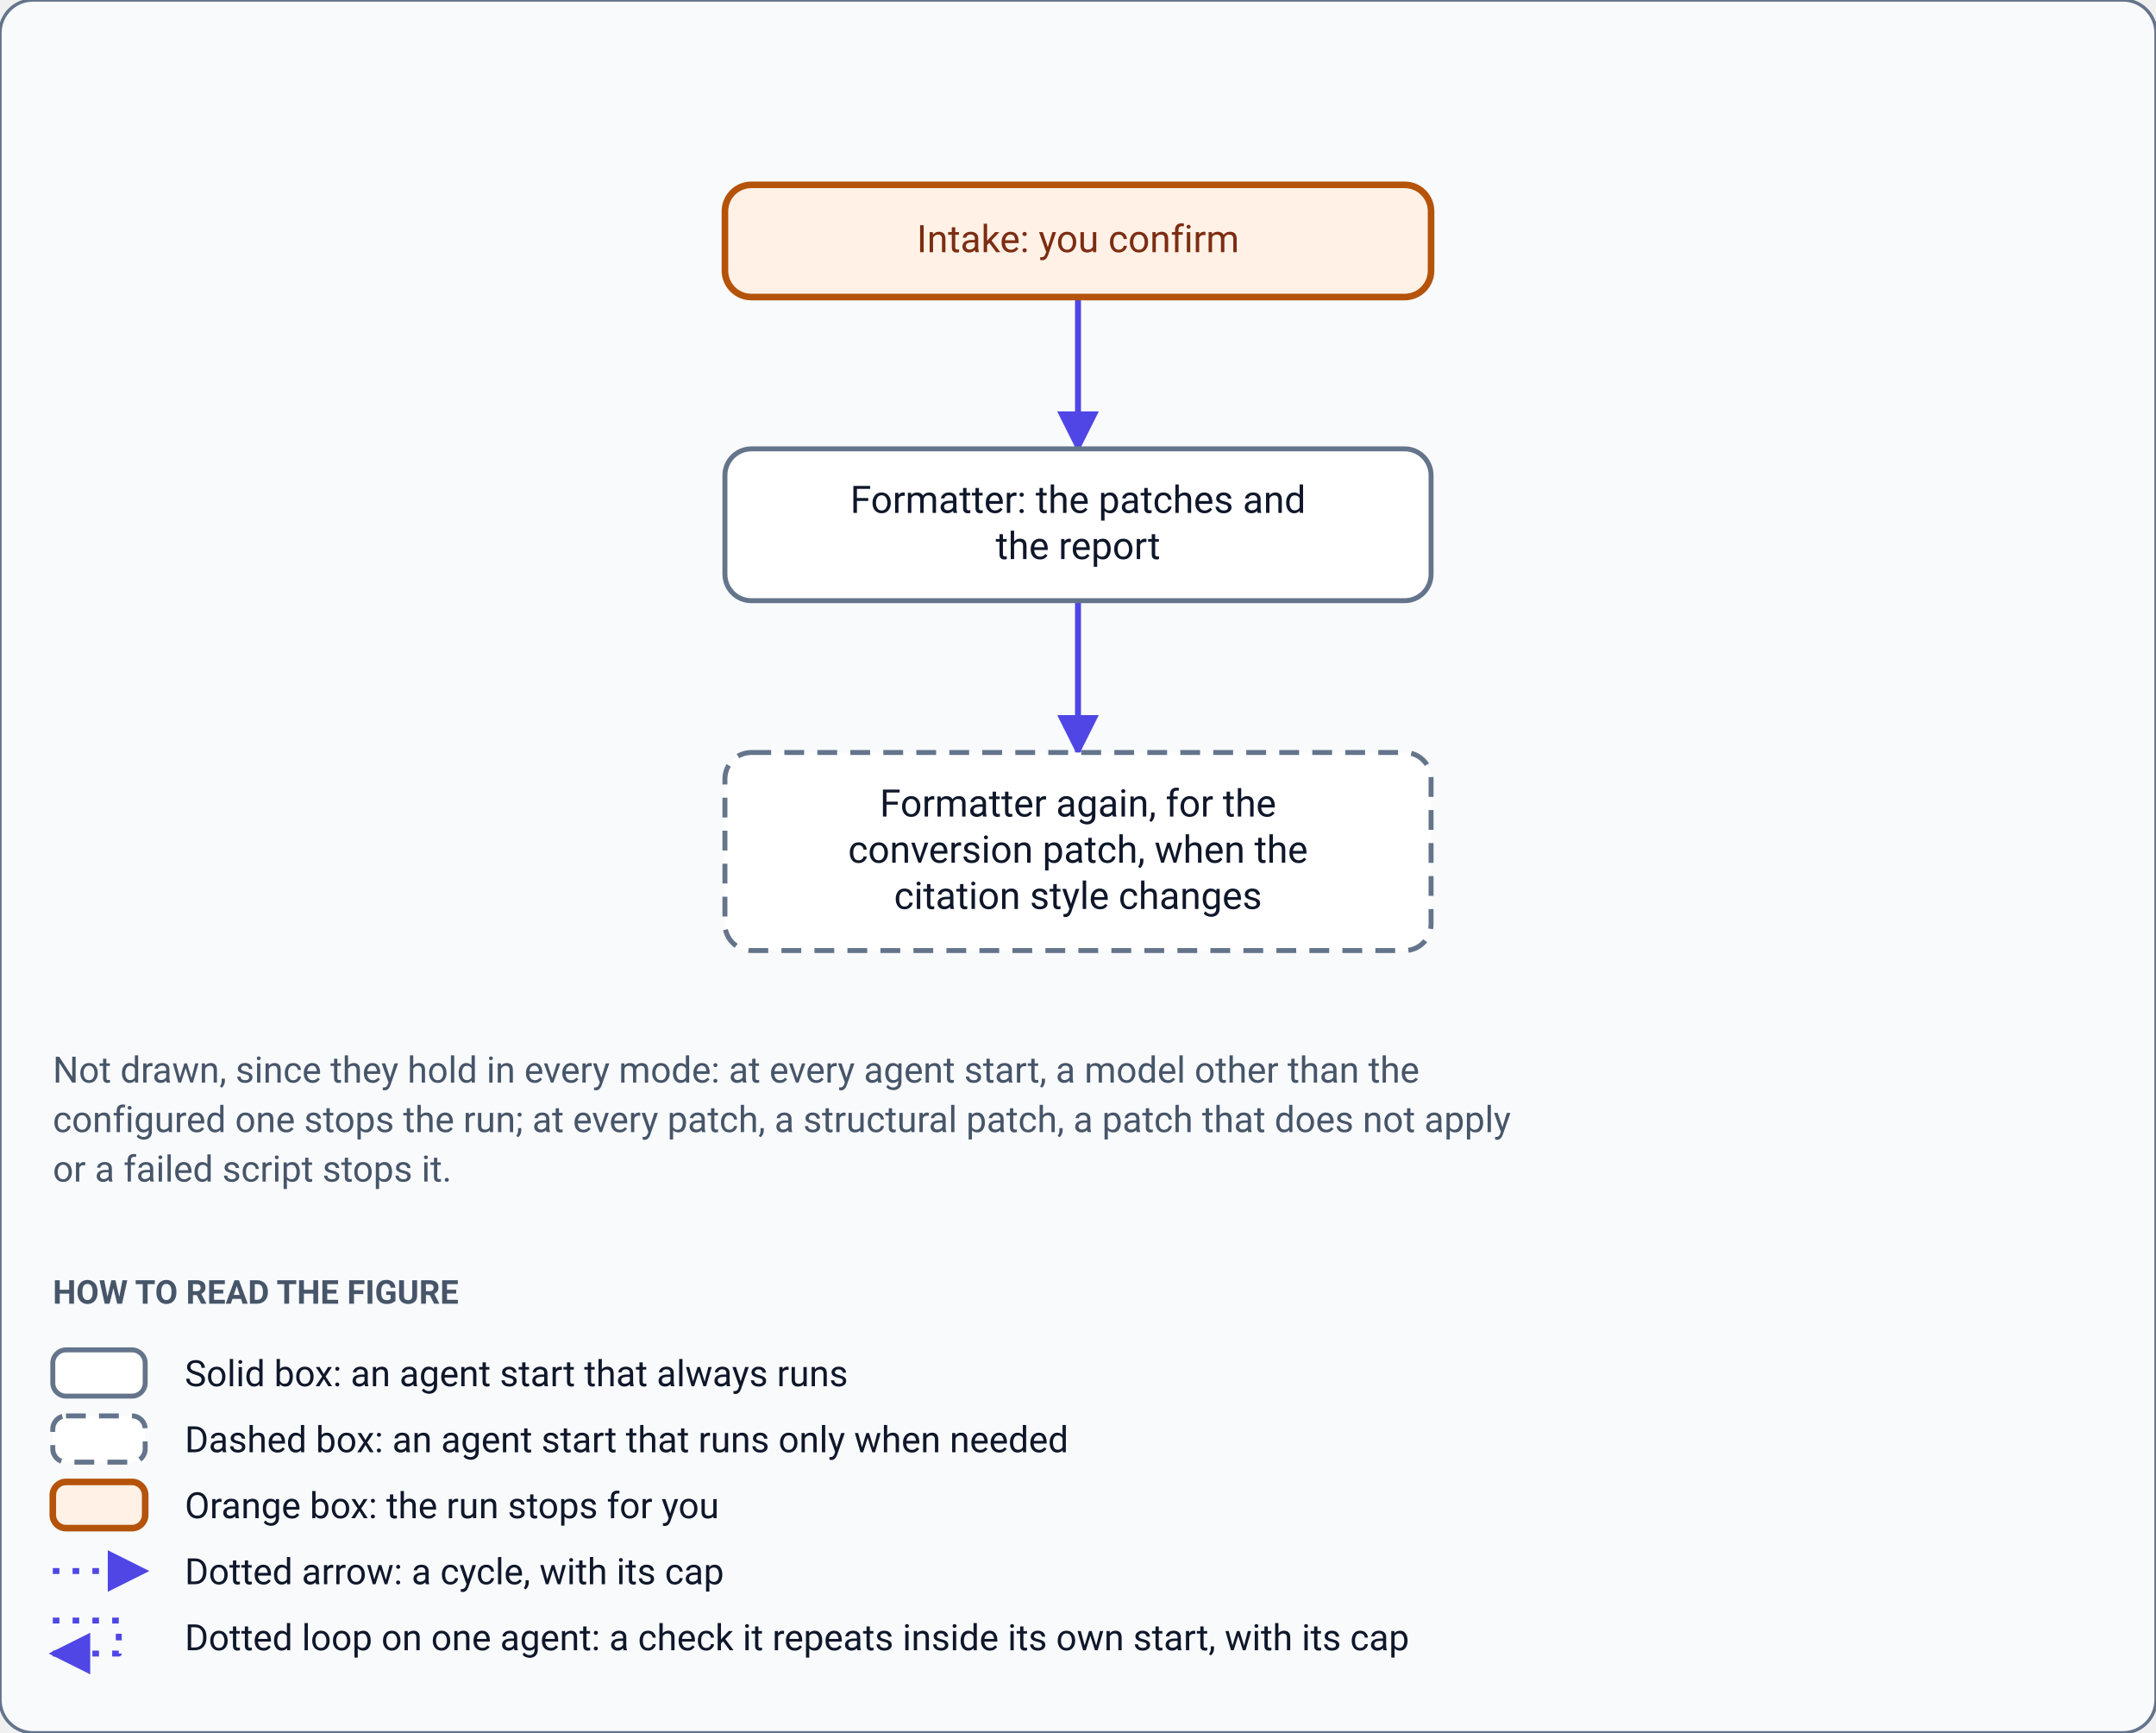
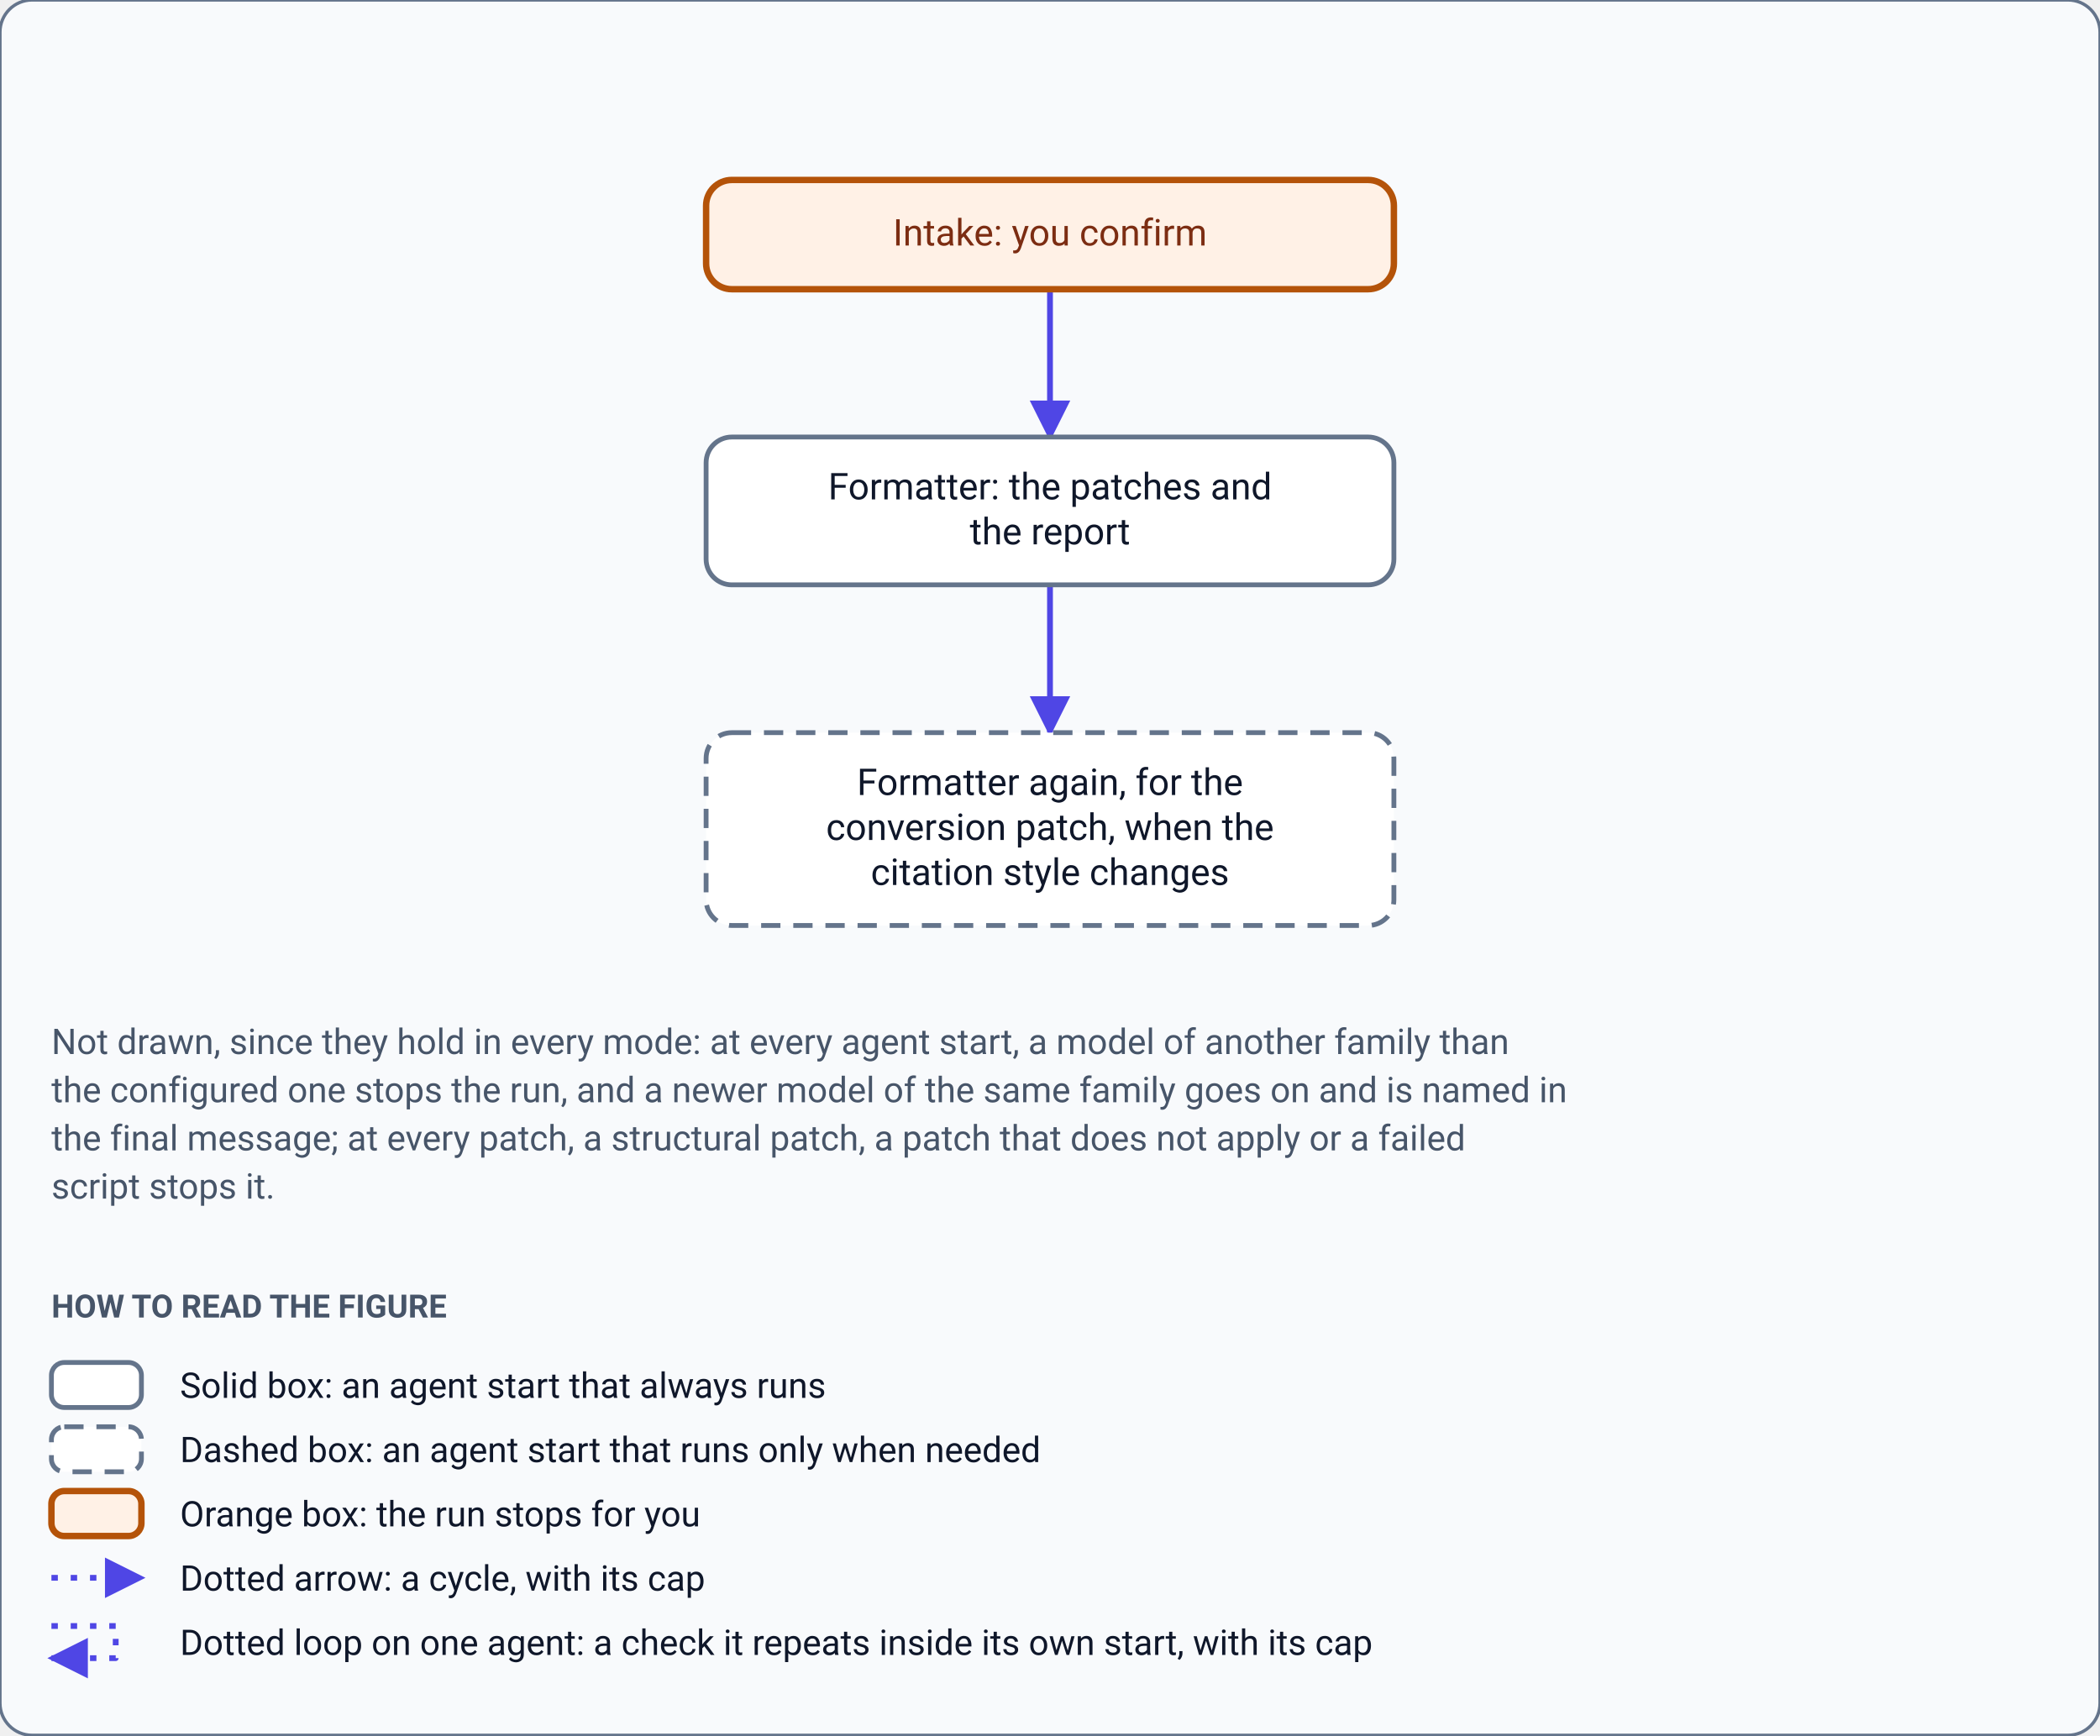
- <svg xmlns="http://www.w3.org/2000/svg" viewBox="0 0 653.4 525" width="653.4" height="525" role="img" aria-label="The format-convert mode of the paper skill. Boxes: Intake: you confirm (stop); Formatter: the patches and the report (agent); Formatter again, for the conversion patch, when the citation style changes (agent, only when needed).">
+ <svg xmlns="http://www.w3.org/2000/svg" viewBox="0 0 653.4 540" width="653.4" height="540" role="img" aria-label="The format-convert mode of the paper skill. Boxes: Intake: you confirm (stop); Formatter: the patches and the report (agent); Formatter again, for the conversion patch, when the citation style changes (agent, only when needed).">
  <defs>
    <marker id="arrow" viewBox="0 0 10 10" refX="9" refY="5" markerWidth="7" markerHeight="7" orient="auto">
      <path d="M0,0 L10,5 L0,10 z" fill="#4f46e5" />
    </marker>
  </defs>
-   <rect x="0" y="0" width="653.4" height="525" rx="10" fill="#f8fafc" stroke="#64748b" />
+   <rect x="0" y="0" width="653.4" height="540" rx="10" fill="#f8fafc" stroke="#64748b" />
  <path d="M326.7,90 L326.7,136" fill="none" stroke="#4f46e5" stroke-width="1.8" marker-end="url(#arrow)" stroke-linejoin="round" />
  <path d="M326.7,182 L326.7,228" fill="none" stroke="#4f46e5" stroke-width="1.8" marker-end="url(#arrow)" stroke-linejoin="round" />
  <rect x="219.7" y="56" width="214" height="34" rx="8" fill="#fff1e6" stroke="#b45309" stroke-width="2" />
  <text x="326.7" y="76.4" font-family="ui-sans-serif, -apple-system, 'Segoe UI', Roboto, Helvetica, Arial, sans-serif" font-size="11.5" fill="#7c2d12" font-weight="400" text-anchor="middle">Intake: you confirm</text>
  <rect x="219.7" y="136" width="214" height="46" rx="8" fill="#ffffff" stroke="#64748b" stroke-width="1.5" />
  <text x="326.7" y="155.4" font-family="ui-sans-serif, -apple-system, 'Segoe UI', Roboto, Helvetica, Arial, sans-serif" font-size="11.5" fill="#0f172a" font-weight="400" text-anchor="middle">Formatter: the patches and</text>
  <text x="326.7" y="169.4" font-family="ui-sans-serif, -apple-system, 'Segoe UI', Roboto, Helvetica, Arial, sans-serif" font-size="11.5" fill="#0f172a" font-weight="400" text-anchor="middle">the report</text>
  <rect x="219.7" y="228" width="214" height="60" rx="8" fill="#ffffff" stroke="#64748b" stroke-width="1.5" stroke-dasharray="6 4" />
  <text x="326.7" y="247.4" font-family="ui-sans-serif, -apple-system, 'Segoe UI', Roboto, Helvetica, Arial, sans-serif" font-size="11.5" fill="#0f172a" font-weight="400" text-anchor="middle">Formatter again, for the</text>
  <text x="326.7" y="261.4" font-family="ui-sans-serif, -apple-system, 'Segoe UI', Roboto, Helvetica, Arial, sans-serif" font-size="11.5" fill="#0f172a" font-weight="400" text-anchor="middle">conversion patch, when the</text>
  <text x="326.7" y="275.4" font-family="ui-sans-serif, -apple-system, 'Segoe UI', Roboto, Helvetica, Arial, sans-serif" font-size="11.5" fill="#0f172a" font-weight="400" text-anchor="middle">citation style changes</text>
-   <text x="16" y="328" font-family="ui-sans-serif, -apple-system, 'Segoe UI', Roboto, Helvetica, Arial, sans-serif" font-size="11" fill="#475569" font-weight="400" text-anchor="start">Not drawn, since they hold in every mode: at every agent start, a model other than the</text>
-   <text x="16" y="343" font-family="ui-sans-serif, -apple-system, 'Segoe UI', Roboto, Helvetica, Arial, sans-serif" font-size="11" fill="#475569" font-weight="400" text-anchor="start">configured one stops the run; at every patch, a structural patch, a patch that does not apply</text>
-   <text x="16" y="358" font-family="ui-sans-serif, -apple-system, 'Segoe UI', Roboto, Helvetica, Arial, sans-serif" font-size="11" fill="#475569" font-weight="400" text-anchor="start">or a failed script stops it.</text>
-   <text x="16" y="395" font-family="ui-sans-serif, -apple-system, 'Segoe UI', Roboto, Helvetica, Arial, sans-serif" font-size="10" fill="#475569" font-weight="700" text-anchor="start">HOW TO READ THE FIGURE</text>
-   <rect x="16" y="409" width="28" height="14" rx="4" fill="#ffffff" stroke="#64748b" stroke-width="1.5" />
-   <text x="56" y="420" font-family="ui-sans-serif, -apple-system, 'Segoe UI', Roboto, Helvetica, Arial, sans-serif" font-size="11" fill="#0f172a" font-weight="400" text-anchor="start">Solid box: an agent start that always runs</text>
-   <rect x="16" y="429" width="28" height="14" rx="4" fill="#ffffff" stroke="#64748b" stroke-width="1.5" stroke-dasharray="6 4" />
-   <text x="56" y="440" font-family="ui-sans-serif, -apple-system, 'Segoe UI', Roboto, Helvetica, Arial, sans-serif" font-size="11" fill="#0f172a" font-weight="400" text-anchor="start">Dashed box: an agent start that runs only when needed</text>
-   <rect x="16" y="449" width="28" height="14" rx="4" fill="#fff1e6" stroke="#b45309" stroke-width="2" />
-   <text x="56" y="460" font-family="ui-sans-serif, -apple-system, 'Segoe UI', Roboto, Helvetica, Arial, sans-serif" font-size="11" fill="#0f172a" font-weight="400" text-anchor="start">Orange box: the run stops for you</text>
-   <path d="M16,476 L44,476" fill="none" stroke="#4f46e5" stroke-width="1.8" stroke-dasharray="2 4" marker-end="url(#arrow)" stroke-linejoin="round" />
-   <text x="56" y="480" font-family="ui-sans-serif, -apple-system, 'Segoe UI', Roboto, Helvetica, Arial, sans-serif" font-size="11" fill="#0f172a" font-weight="400" text-anchor="start">Dotted arrow: a cycle, with its cap</text>
-   <path d="M16,491 L36,491 L36,501 L16,501" fill="none" stroke="#4f46e5" stroke-width="1.8" stroke-dasharray="2 4" marker-end="url(#arrow)" stroke-linejoin="round" />
-   <text x="56" y="500" font-family="ui-sans-serif, -apple-system, 'Segoe UI', Roboto, Helvetica, Arial, sans-serif" font-size="11" fill="#0f172a" font-weight="400" text-anchor="start">Dotted loop on one agent: a check it repeats inside its own start, with its cap</text>
+   <text x="16" y="328" font-family="ui-sans-serif, -apple-system, 'Segoe UI', Roboto, Helvetica, Arial, sans-serif" font-size="11" fill="#475569" font-weight="400" text-anchor="start">Not drawn, since they hold in every mode: at every agent start, a model of another family than</text>
+   <text x="16" y="343" font-family="ui-sans-serif, -apple-system, 'Segoe UI', Roboto, Helvetica, Arial, sans-serif" font-size="11" fill="#475569" font-weight="400" text-anchor="start">the configured one stops the run, and a newer model of the same family goes on and is named in</text>
+   <text x="16" y="358" font-family="ui-sans-serif, -apple-system, 'Segoe UI', Roboto, Helvetica, Arial, sans-serif" font-size="11" fill="#475569" font-weight="400" text-anchor="start">the final message; at every patch, a structural patch, a patch that does not apply or a failed</text>
+   <text x="16" y="373" font-family="ui-sans-serif, -apple-system, 'Segoe UI', Roboto, Helvetica, Arial, sans-serif" font-size="11" fill="#475569" font-weight="400" text-anchor="start">script stops it.</text>
+   <text x="16" y="410" font-family="ui-sans-serif, -apple-system, 'Segoe UI', Roboto, Helvetica, Arial, sans-serif" font-size="10" fill="#475569" font-weight="700" text-anchor="start">HOW TO READ THE FIGURE</text>
+   <rect x="16" y="424" width="28" height="14" rx="4" fill="#ffffff" stroke="#64748b" stroke-width="1.5" />
+   <text x="56" y="435" font-family="ui-sans-serif, -apple-system, 'Segoe UI', Roboto, Helvetica, Arial, sans-serif" font-size="11" fill="#0f172a" font-weight="400" text-anchor="start">Solid box: an agent start that always runs</text>
+   <rect x="16" y="444" width="28" height="14" rx="4" fill="#ffffff" stroke="#64748b" stroke-width="1.5" stroke-dasharray="6 4" />
+   <text x="56" y="455" font-family="ui-sans-serif, -apple-system, 'Segoe UI', Roboto, Helvetica, Arial, sans-serif" font-size="11" fill="#0f172a" font-weight="400" text-anchor="start">Dashed box: an agent start that runs only when needed</text>
+   <rect x="16" y="464" width="28" height="14" rx="4" fill="#fff1e6" stroke="#b45309" stroke-width="2" />
+   <text x="56" y="475" font-family="ui-sans-serif, -apple-system, 'Segoe UI', Roboto, Helvetica, Arial, sans-serif" font-size="11" fill="#0f172a" font-weight="400" text-anchor="start">Orange box: the run stops for you</text>
+   <path d="M16,491 L44,491" fill="none" stroke="#4f46e5" stroke-width="1.8" stroke-dasharray="2 4" marker-end="url(#arrow)" stroke-linejoin="round" />
+   <text x="56" y="495" font-family="ui-sans-serif, -apple-system, 'Segoe UI', Roboto, Helvetica, Arial, sans-serif" font-size="11" fill="#0f172a" font-weight="400" text-anchor="start">Dotted arrow: a cycle, with its cap</text>
+   <path d="M16,506 L36,506 L36,516 L16,516" fill="none" stroke="#4f46e5" stroke-width="1.8" stroke-dasharray="2 4" marker-end="url(#arrow)" stroke-linejoin="round" />
+   <text x="56" y="515" font-family="ui-sans-serif, -apple-system, 'Segoe UI', Roboto, Helvetica, Arial, sans-serif" font-size="11" fill="#0f172a" font-weight="400" text-anchor="start">Dotted loop on one agent: a check it repeats inside its own start, with its cap</text>
</svg>
